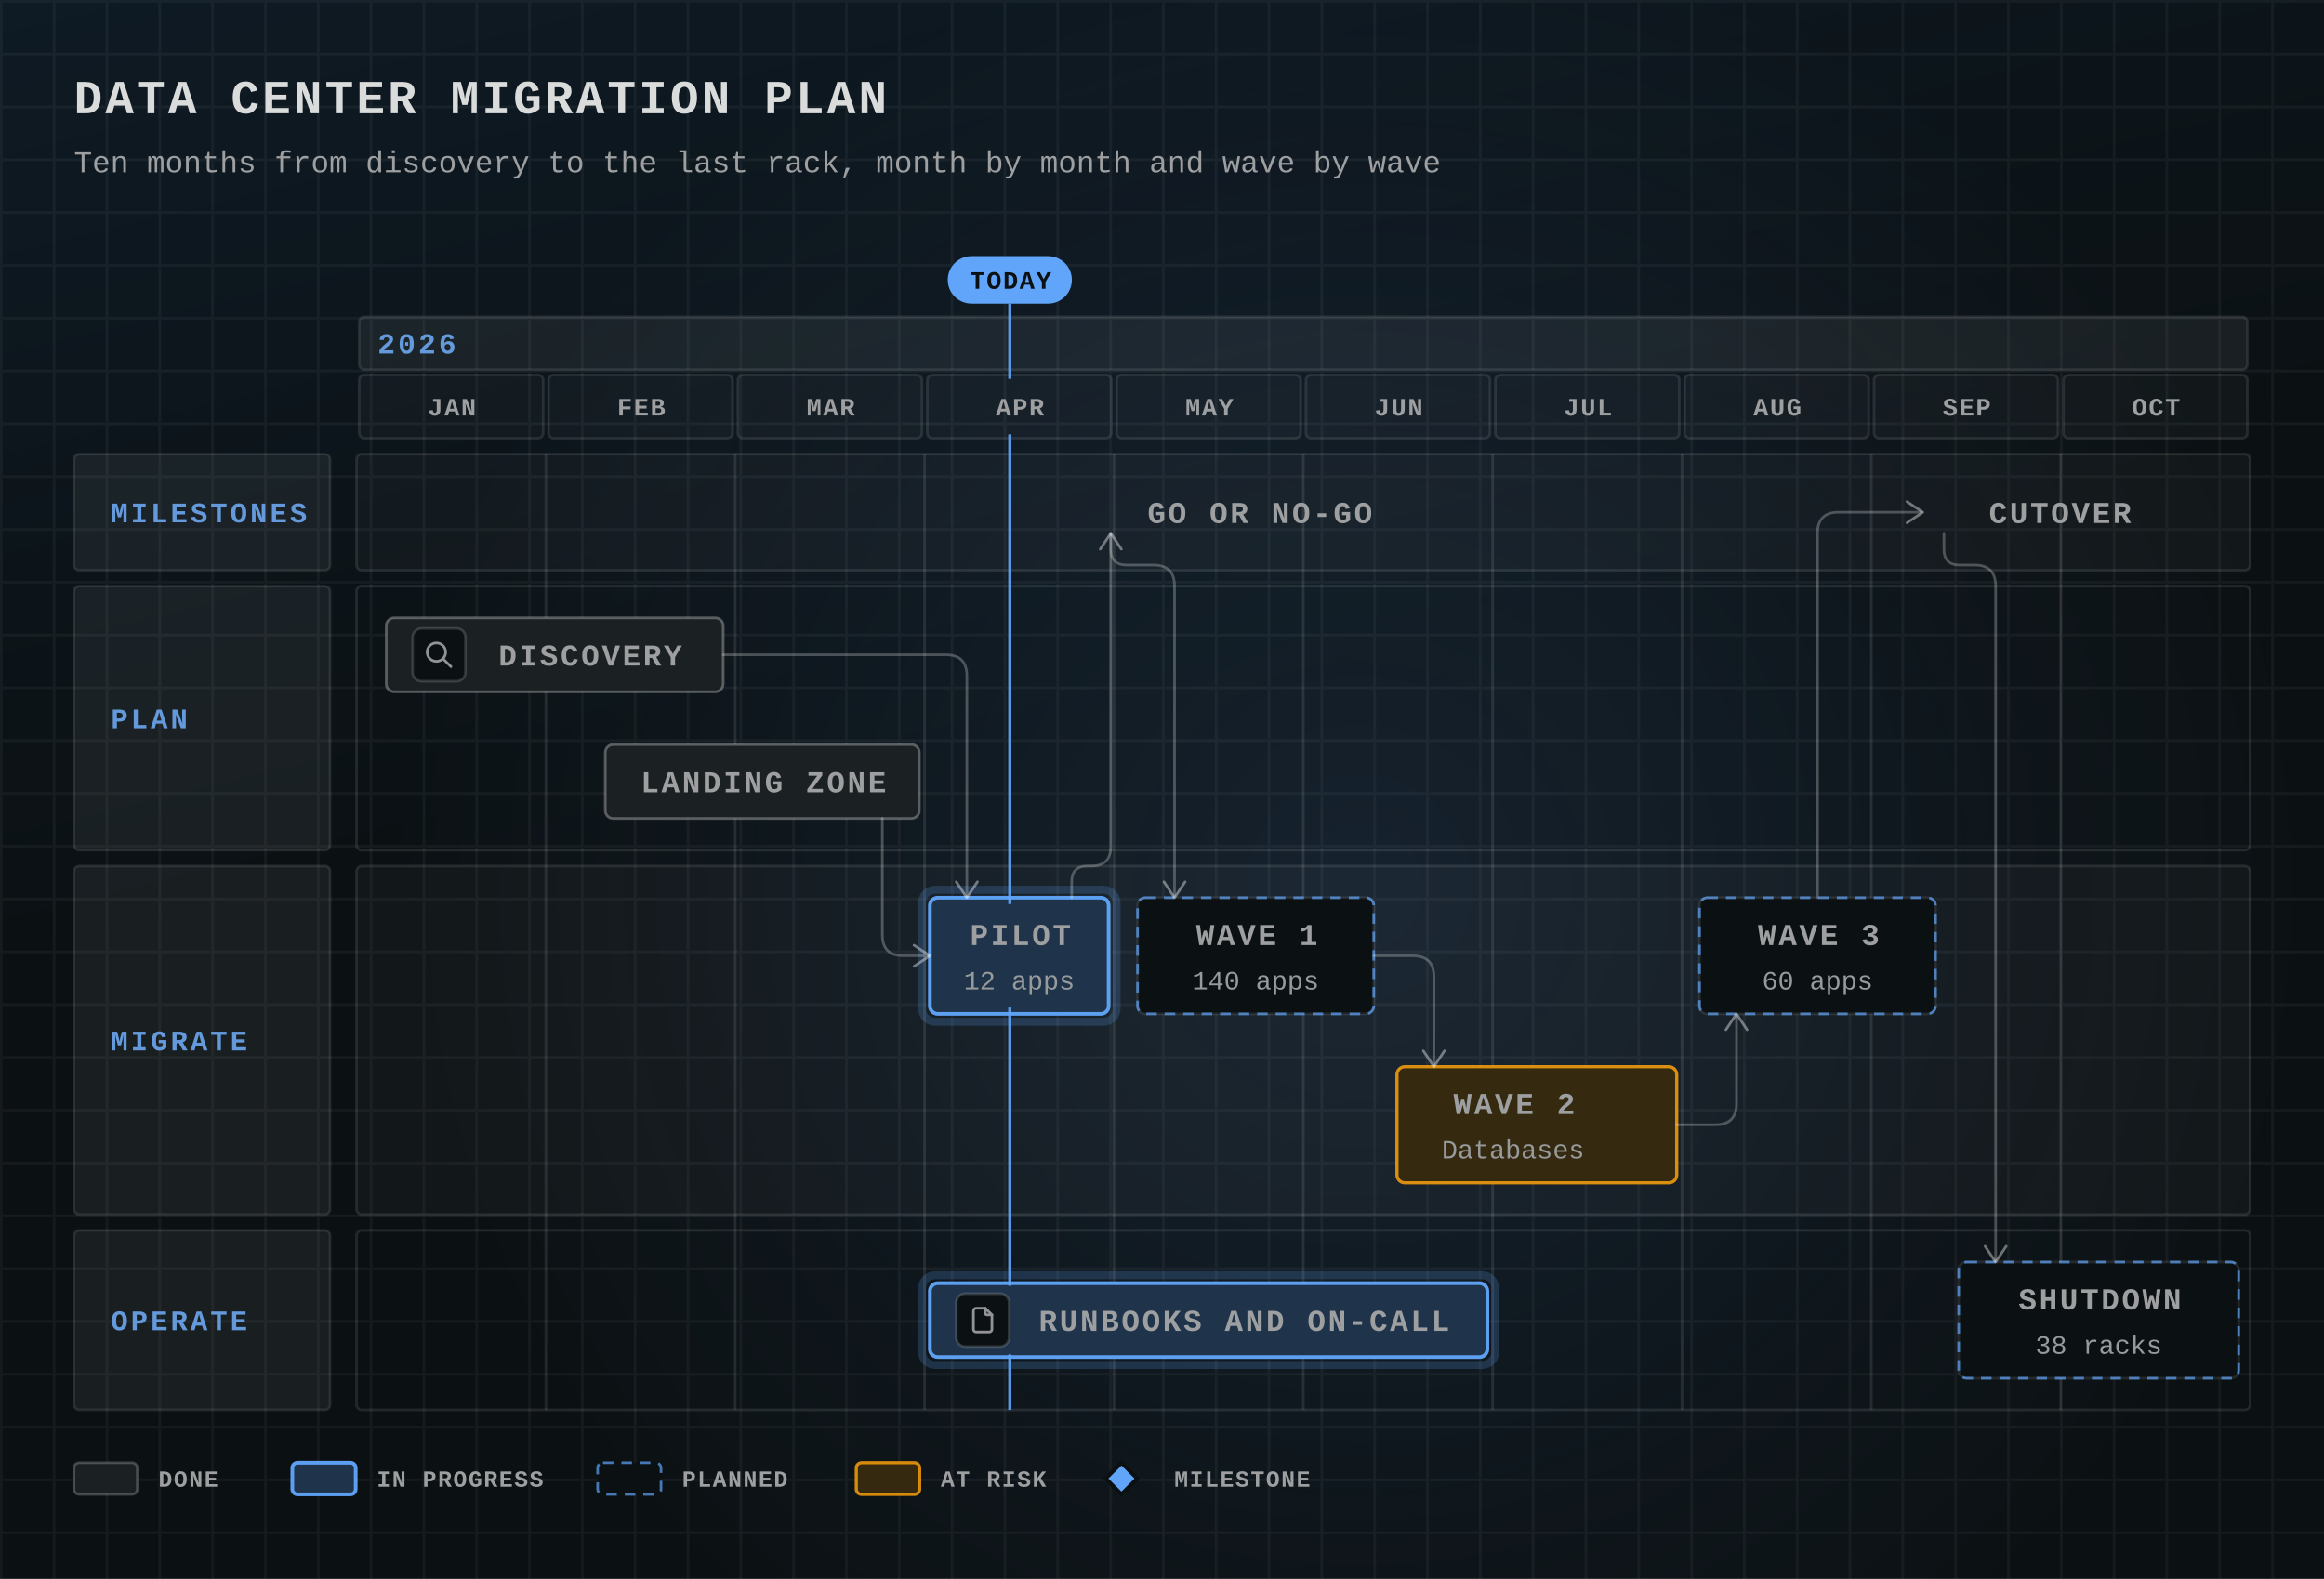
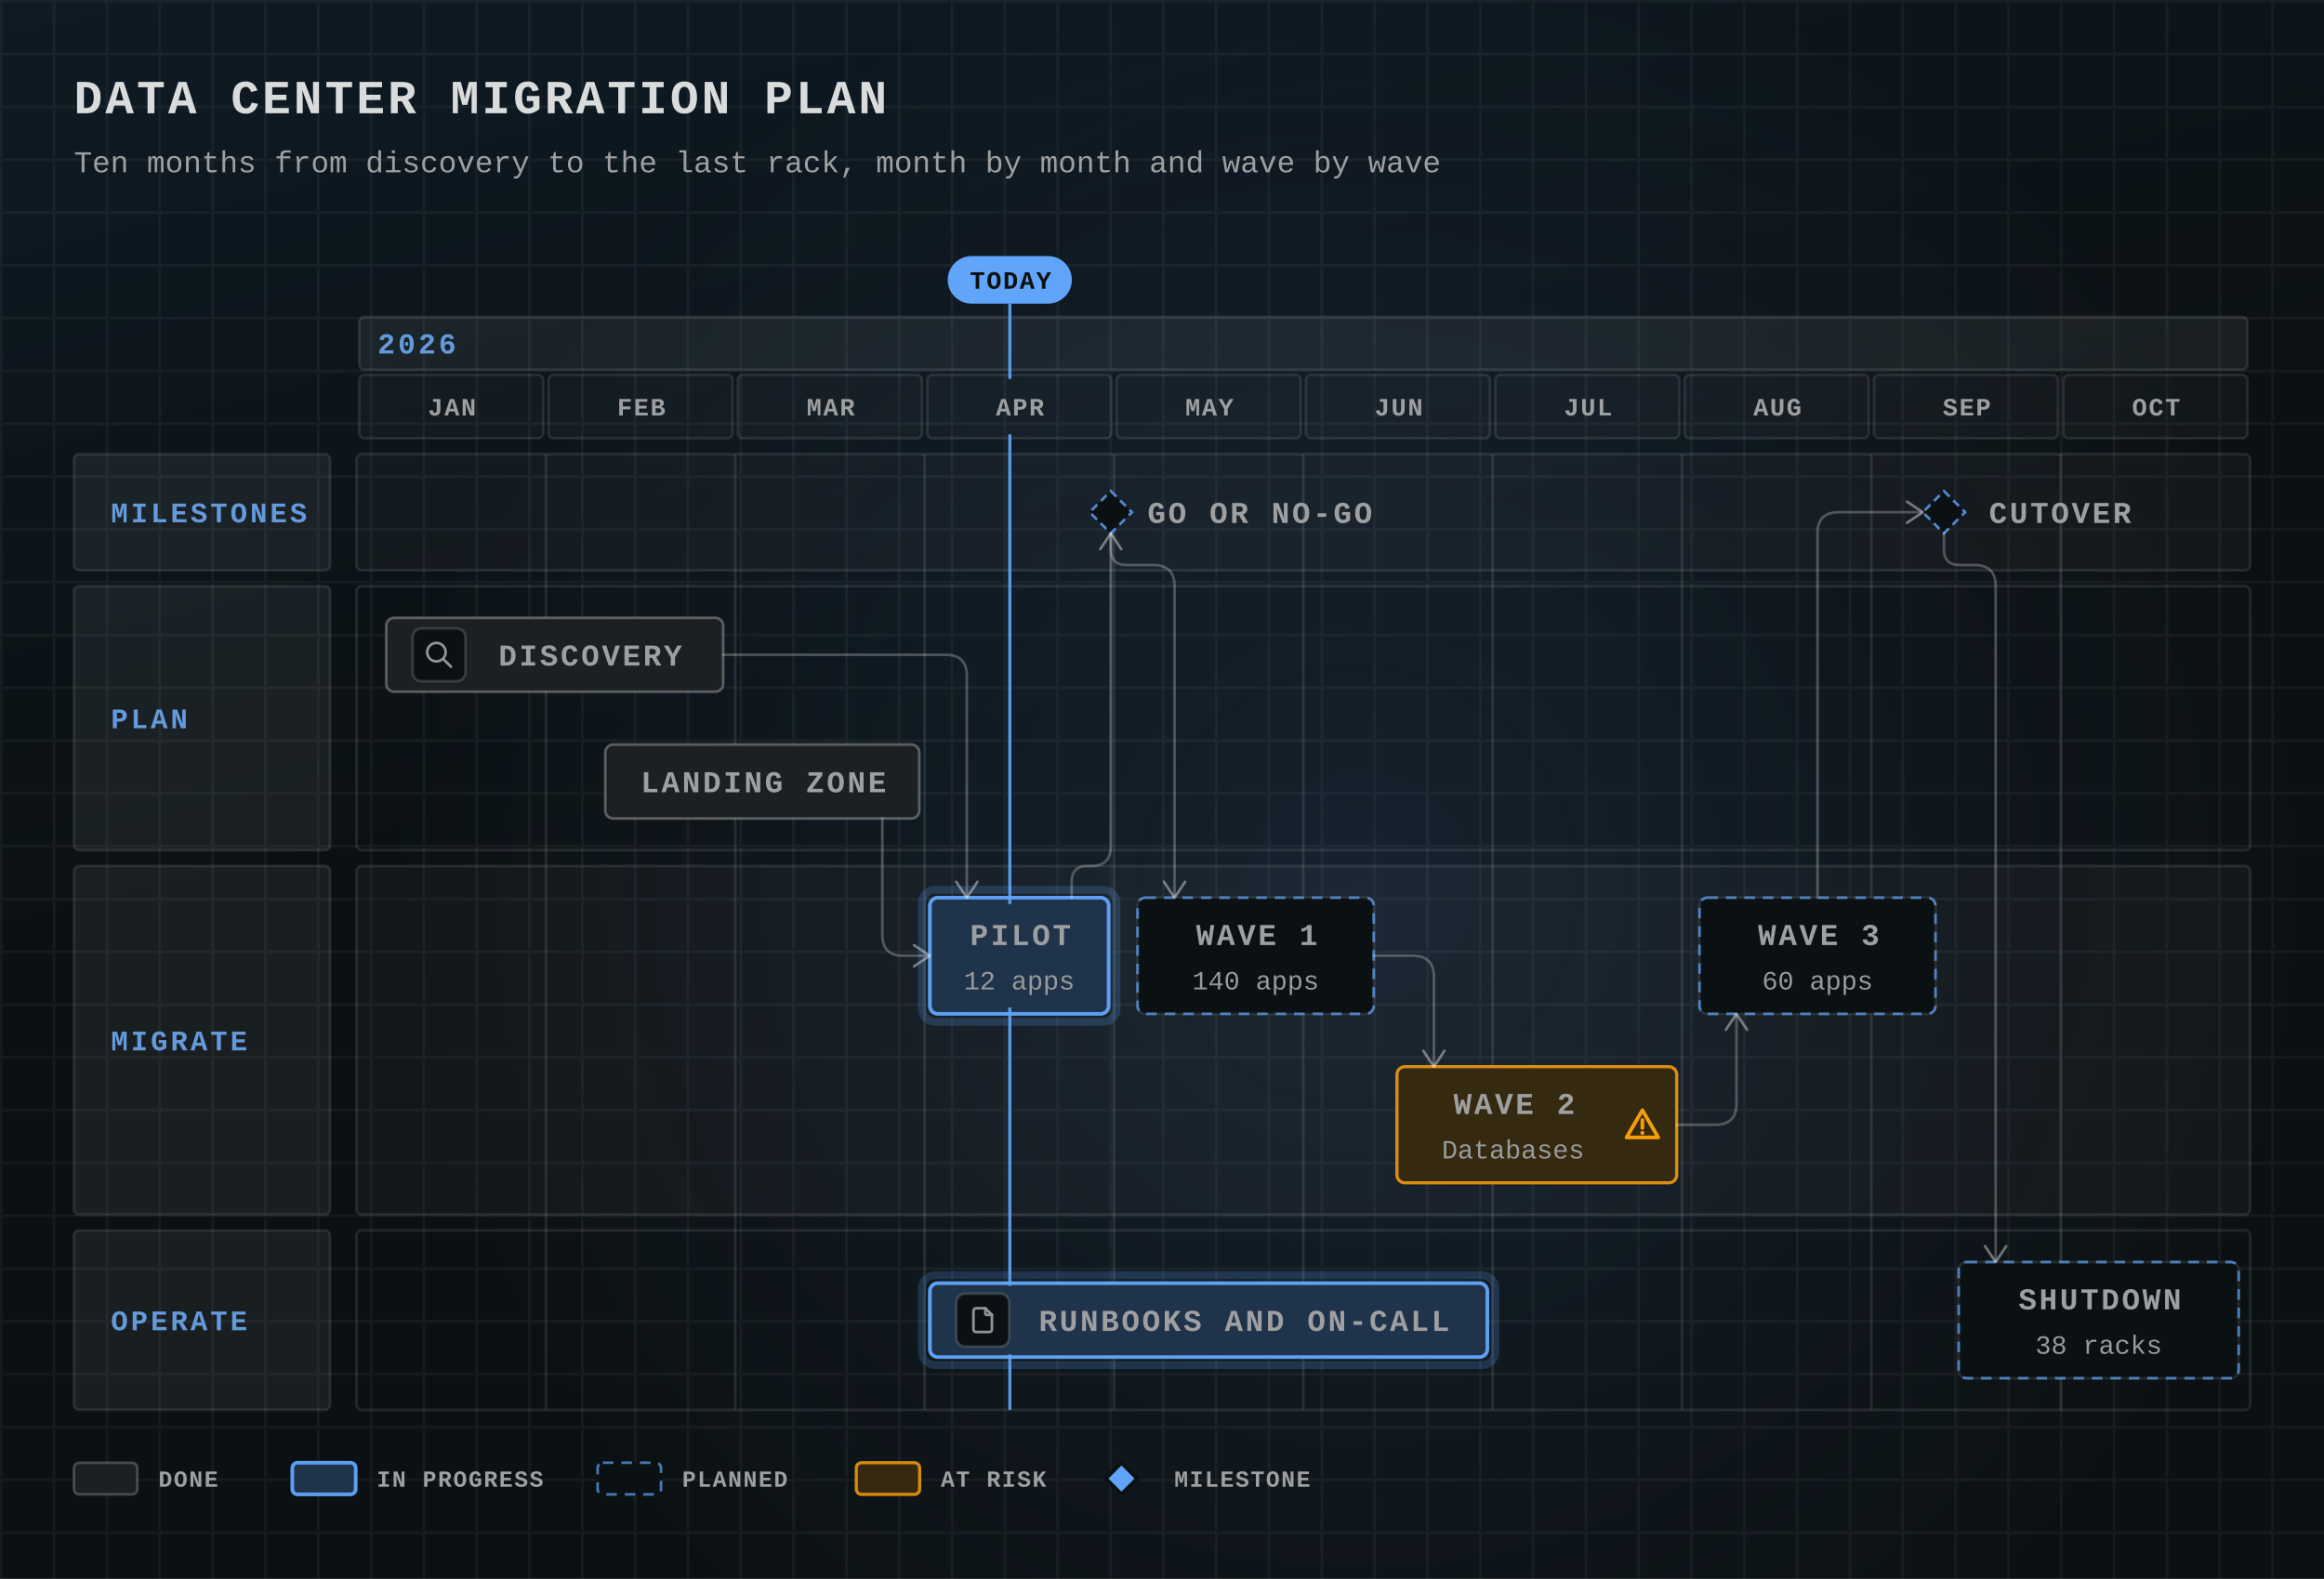
<svg xmlns="http://www.w3.org/2000/svg" width="880" height="598" viewBox="0 0 880 598" role="img" aria-labelledby="timeline-cloud-migration-dark-sdw-title timeline-cloud-migration-dark-sdw-desc" font-family="'Geist Mono', ui-monospace, SFMono-Regular, Menlo, Consolas, 'Liberation Mono', monospace">
  <defs>
    <linearGradient id="timeline-cloud-migration-dark-bg" x1="0" y1="0" x2="0.34" y2="0.94">
      <stop offset="0" stop-color="#0e1a24" />
      <stop offset="0.6" stop-color="#0b1012" />
    </linearGradient>
    <pattern id="timeline-cloud-migration-dark-grid" width="20" height="20" patternUnits="userSpaceOnUse">
      <path d="M0 0.5H20M0.5 0V20" fill="none" stroke="#ffffff" stroke-opacity="0.045" stroke-width="1" />
    </pattern>
    <radialGradient id="timeline-cloud-migration-dark-wash" gradientUnits="userSpaceOnUse" cx="514.76" cy="336" r="368.83">
      <stop offset="0" stop-color="#60a5fa" stop-opacity="0.12" />
      <stop offset="1" stop-color="#60a5fa" stop-opacity="0" />
    </radialGradient>
    <symbol id="timeline-cloud-migration-dark-s1" viewBox="0 0 24 24" overflow="visible">
      <path fill="none" stroke="#919394" stroke-linecap="round" stroke-linejoin="round" stroke-width="2" d="M3 10a7 7 0 1 0 14 0a7 7 0 1 0-14 0m18 11l-6-6" />
    </symbol>
    <symbol id="timeline-cloud-migration-dark-s2" viewBox="0 0 24 24" overflow="visible">
      <g fill="none" stroke="#919394" stroke-linecap="round" stroke-linejoin="round" stroke-width="2">
        <path d="M14 3v4a1 1 0 0 0 1 1h4" />
        <path d="M17 21H7a2 2 0 0 1-2-2V5a2 2 0 0 1 2-2h7l5 5v11a2 2 0 0 1-2 2" />
      </g>
    </symbol>
  </defs>
  <rect width="880" height="598" fill="url(#timeline-cloud-migration-dark-bg)" />
  <rect width="880" height="598" fill="url(#timeline-cloud-migration-dark-grid)" />
  <rect width="880" height="598" fill="url(#timeline-cloud-migration-dark-wash)" />
  <text font-size="18" font-weight="700" letter-spacing="1.08" fill="#dadbdb">
    <tspan x="28" y="42.89">DATA CENTER MIGRATION PLAN</tspan>
  </text>
  <text font-size="11.5" font-weight="400" fill="#9d9fa0">
    <tspan x="28" y="65.25">Ten months from discovery to the last rack, month by month and wave by wave</tspan>
  </text>
  <g>
    <rect x="135" y="172" width="717" height="44" rx="2" fill="#ffffff" fill-opacity="0.03" stroke="#ffffff" stroke-opacity="0.1" stroke-width="1" />
    <rect x="28" y="172" width="97" height="44" rx="2" fill="#ffffff" fill-opacity="0.06" stroke="#ffffff" stroke-opacity="0.1" stroke-width="1" />
    <text font-size="10.75" font-weight="700" letter-spacing="1.08" fill="#649adb">
      <tspan x="42" y="197.82">MILESTONES</tspan>
    </text>
    <rect x="135" y="222" width="717" height="100" rx="2" fill="#ffffff" fill-opacity="0" stroke="#ffffff" stroke-opacity="0.1" stroke-width="1" />
    <rect x="28" y="222" width="97" height="100" rx="2" fill="#ffffff" fill-opacity="0.06" stroke="#ffffff" stroke-opacity="0.1" stroke-width="1" />
    <text font-size="10.75" font-weight="700" letter-spacing="1.08" fill="#649adb">
      <tspan x="42" y="275.82">PLAN</tspan>
    </text>
    <rect x="135" y="328" width="717" height="132" rx="2" fill="#ffffff" fill-opacity="0.03" stroke="#ffffff" stroke-opacity="0.1" stroke-width="1" />
    <rect x="28" y="328" width="97" height="132" rx="2" fill="#ffffff" fill-opacity="0.06" stroke="#ffffff" stroke-opacity="0.1" stroke-width="1" />
    <text font-size="10.75" font-weight="700" letter-spacing="1.08" fill="#649adb">
      <tspan x="42" y="397.82">MIGRATE</tspan>
    </text>
    <rect x="135" y="466" width="717" height="68" rx="2" fill="#ffffff" fill-opacity="0" stroke="#ffffff" stroke-opacity="0.1" stroke-width="1" />
    <rect x="28" y="466" width="97" height="68" rx="2" fill="#ffffff" fill-opacity="0.06" stroke="#ffffff" stroke-opacity="0.1" stroke-width="1" />
    <text font-size="10.75" font-weight="700" letter-spacing="1.08" fill="#649adb">
      <tspan x="42" y="503.82">OPERATE</tspan>
    </text>
    <rect x="136" y="120" width="715" height="20" rx="2" fill="#ffffff" fill-opacity="0.06" stroke="#ffffff" stroke-opacity="0.1" stroke-width="1" />
    <text font-size="11" font-weight="700" letter-spacing="1.1" fill="#649adb">
      <tspan x="143" y="133.91">2026</tspan>
    </text>
    <rect x="136" y="142" width="69.7" height="24" rx="2" fill="#ffffff" fill-opacity="0.03" stroke="#ffffff" stroke-opacity="0.1" stroke-width="1" />
    <text font-size="9.5" font-weight="700" letter-spacing="0.57" fill="#9d9fa0" text-anchor="middle">
      <tspan x="171.14" y="157.37">JAN</tspan>
    </text>
    <rect x="207.7" y="142" width="69.7" height="24" rx="2" fill="#ffffff" fill-opacity="0.03" stroke="#ffffff" stroke-opacity="0.1" stroke-width="1" />
    <text font-size="9.5" font-weight="700" letter-spacing="0.57" fill="#9d9fa0" text-anchor="middle">
      <tspan x="242.83" y="157.37">FEB</tspan>
    </text>
    <rect x="279.4" y="142" width="69.7" height="24" rx="2" fill="#ffffff" fill-opacity="0.03" stroke="#ffffff" stroke-opacity="0.1" stroke-width="1" />
    <text font-size="9.5" font-weight="700" letter-spacing="0.57" fill="#9d9fa0" text-anchor="middle">
      <tspan x="314.54" y="157.37">MAR</tspan>
    </text>
    <rect x="351.1" y="142" width="69.7" height="24" rx="2" fill="#ffffff" fill-opacity="0.03" stroke="#ffffff" stroke-opacity="0.1" stroke-width="1" />
    <text font-size="9.5" font-weight="700" letter-spacing="0.57" fill="#9d9fa0" text-anchor="middle">
      <tspan x="386.24" y="157.37">APR</tspan>
    </text>
    <rect x="422.8" y="142" width="69.7" height="24" rx="2" fill="#ffffff" fill-opacity="0.03" stroke="#ffffff" stroke-opacity="0.1" stroke-width="1" />
    <text font-size="9.5" font-weight="700" letter-spacing="0.57" fill="#9d9fa0" text-anchor="middle">
      <tspan x="457.94" y="157.37">MAY</tspan>
    </text>
    <rect x="494.5" y="142" width="69.7" height="24" rx="2" fill="#ffffff" fill-opacity="0.03" stroke="#ffffff" stroke-opacity="0.1" stroke-width="1" />
    <text font-size="9.5" font-weight="700" letter-spacing="0.57" fill="#9d9fa0" text-anchor="middle">
      <tspan x="529.64" y="157.37">JUN</tspan>
    </text>
    <rect x="566.2" y="142" width="69.7" height="24" rx="2" fill="#ffffff" fill-opacity="0.03" stroke="#ffffff" stroke-opacity="0.1" stroke-width="1" />
    <text font-size="9.5" font-weight="700" letter-spacing="0.57" fill="#9d9fa0" text-anchor="middle">
      <tspan x="601.34" y="157.37">JUL</tspan>
    </text>
    <rect x="637.9" y="142" width="69.7" height="24" rx="2" fill="#ffffff" fill-opacity="0.03" stroke="#ffffff" stroke-opacity="0.1" stroke-width="1" />
    <text font-size="9.5" font-weight="700" letter-spacing="0.57" fill="#9d9fa0" text-anchor="middle">
      <tspan x="673.04" y="157.37">AUG</tspan>
    </text>
    <rect x="709.6" y="142" width="69.7" height="24" rx="2" fill="#ffffff" fill-opacity="0.03" stroke="#ffffff" stroke-opacity="0.1" stroke-width="1" />
    <text font-size="9.5" font-weight="700" letter-spacing="0.57" fill="#9d9fa0" text-anchor="middle">
      <tspan x="744.74" y="157.37">SEP</tspan>
    </text>
    <rect x="781.3" y="142" width="69.7" height="24" rx="2" fill="#ffffff" fill-opacity="0.03" stroke="#ffffff" stroke-opacity="0.1" stroke-width="1" />
    <text font-size="9.5" font-weight="700" letter-spacing="0.57" fill="#9d9fa0" text-anchor="middle">
      <tspan x="816.44" y="157.37">OCT</tspan>
    </text>
    <path d="M206.7 172 V534" fill="none" stroke="#ffffff" stroke-opacity="0.1" stroke-width="1" />
    <path d="M278.4 172 V534" fill="none" stroke="#ffffff" stroke-opacity="0.1" stroke-width="1" />
    <path d="M350.1 172 V534" fill="none" stroke="#ffffff" stroke-opacity="0.1" stroke-width="1" />
    <path d="M421.8 172 V534" fill="none" stroke="#ffffff" stroke-opacity="0.1" stroke-width="1" />
    <path d="M493.5 172 V534" fill="none" stroke="#ffffff" stroke-opacity="0.1" stroke-width="1" />
    <path d="M565.2 172 V534" fill="none" stroke="#ffffff" stroke-opacity="0.1" stroke-width="1" />
    <path d="M636.9 172 V534" fill="none" stroke="#ffffff" stroke-opacity="0.1" stroke-width="1" />
    <path d="M708.6 172 V534" fill="none" stroke="#ffffff" stroke-opacity="0.1" stroke-width="1" />
    <path d="M780.3 172 V534" fill="none" stroke="#ffffff" stroke-opacity="0.1" stroke-width="1" />
-     <g opacity="0">
+     <g>
      <path d="M420.61 186 L428.61 194 L420.61 202 L412.61 194 Z" fill="#0b1012" stroke="#60a5fa" stroke-opacity="0.8" stroke-width="1" stroke-dasharray="3 2" />
      <animate attributeName="opacity" values="0;0;1;1;0;0" keyTimes="0;0.295;0.311;0.901;0.961;1" dur="7.6s" repeatCount="indefinite" />
    </g>
-     <g opacity="0">
+     <g>
      <path d="M736.09 186 L744.09 194 L736.09 202 L728.09 194 Z" fill="#0b1012" stroke="#60a5fa" stroke-opacity="0.8" stroke-width="1" stroke-dasharray="3 2" />
      <animate attributeName="opacity" values="0;0;1;1;0;0" keyTimes="0;0.584;0.6;0.901;0.961;1" dur="7.6s" repeatCount="indefinite" />
    </g>
    <rect x="146.25" y="234" width="127.59" height="28" rx="3" fill="#0b1012" stroke="#ffffff" stroke-opacity="0.1" stroke-width="1" />
    <rect x="146.25" y="234" width="127.59" height="28" rx="3" fill="#ffffff" fill-opacity="0.07" stroke="#ffffff" stroke-opacity="0.22" stroke-width="1">
      <animate attributeName="width" values="0;0;127.59;127.59;127.59;127.59" keyTimes="0;0.043;0.16;0.901;0.961;1" dur="7.6s" repeatCount="indefinite" />
      <animate attributeName="opacity" values="1;1;1;1;0;0" keyTimes="0;0.043;0.16;0.901;0.961;1" dur="7.6s" repeatCount="indefinite" />
    </rect>
    <rect x="229.19" y="282" width="118.91" height="28" rx="3" fill="#0b1012" stroke="#ffffff" stroke-opacity="0.1" stroke-width="1" />
    <rect x="229.19" y="282" width="118.91" height="28" rx="3" fill="#ffffff" fill-opacity="0.07" stroke="#ffffff" stroke-opacity="0.22" stroke-width="1">
      <animate attributeName="width" values="0;0;118.91;118.91;118.91;118.91" keyTimes="0;0.119;0.228;0.901;0.961;1" dur="7.6s" repeatCount="indefinite" />
      <animate attributeName="opacity" values="1;1;1;1;0;0" keyTimes="0;0.119;0.228;0.901;0.961;1" dur="7.6s" repeatCount="indefinite" />
    </rect>
    <rect x="349.1" y="337" width="73.7" height="50" rx="5" fill="none" stroke="#60a5fa" stroke-opacity="0.2" stroke-width="3" />
    <rect x="352.1" y="340" width="67.7" height="44" rx="3" fill="#0b1012" stroke="#ffffff" stroke-opacity="0.1" stroke-width="1" />
    <rect x="352.1" y="340" width="67.7" height="44" rx="3" fill="#60a5fa" fill-opacity="0.24" stroke="#60a5fa" stroke-opacity="0.95" stroke-width="1.4">
      <animate attributeName="width" values="0;0;67.7;67.7;67.7;67.7" keyTimes="0;0.232;0.294;0.901;0.961;1" dur="7.6s" repeatCount="indefinite" />
      <animate attributeName="opacity" values="1;1;1;1;0;0" keyTimes="0;0.232;0.294;0.901;0.961;1" dur="7.6s" repeatCount="indefinite" />
    </rect>
    <rect x="430.74" y="340" width="89.44" height="44" rx="3" fill="#0b1012" stroke="#ffffff" stroke-opacity="0.1" stroke-width="1" />
    <rect x="430.74" y="340" width="89.44" height="44" rx="3" fill="none" stroke="#60a5fa" stroke-opacity="0.7" stroke-width="1" stroke-dasharray="4 3">
      <animate attributeName="width" values="0;0;89.44;89.44;89.44;89.44" keyTimes="0;0.304;0.386;0.901;0.961;1" dur="7.6s" repeatCount="indefinite" />
      <animate attributeName="opacity" values="1;1;1;1;0;0" keyTimes="0;0.304;0.386;0.901;0.961;1" dur="7.6s" repeatCount="indefinite" />
    </rect>
    <rect x="528.96" y="404" width="105.94" height="44" rx="3" fill="#0b1012" stroke="#ffffff" stroke-opacity="0.1" stroke-width="1" />
    <rect x="528.96" y="404" width="105.94" height="44" rx="3" fill="#f59e0b" fill-opacity="0.18" stroke="#f59e0b" stroke-opacity="0.85" stroke-width="1.2">
      <animate attributeName="width" values="0;0;105.94;105.94;105.94;105.94" keyTimes="0;0.394;0.492;0.901;0.961;1" dur="7.6s" repeatCount="indefinite" />
      <animate attributeName="opacity" values="1;1;1;1;0;0" keyTimes="0;0.394;0.492;0.901;0.961;1" dur="7.6s" repeatCount="indefinite" />
    </rect>
-     <g opacity="0">
+     <g>
      <path d="M621.9 420.5 L627.9 430.8 L615.9 430.8 Z" fill="none" stroke="#f59e0b" stroke-width="1.4" stroke-linejoin="round" />
      <path d="M621.9 424.2 V427.2" stroke="#f59e0b" stroke-width="1.4" stroke-linecap="round" />
      <circle cx="621.9" cy="429.1" r="0.77" fill="#f59e0b" />
      <animate attributeName="opacity" values="0;0;1;1;0;0" keyTimes="0;0.492;0.507;0.901;0.961;1" dur="7.6s" repeatCount="indefinite" />
    </g>
    <rect x="643.53" y="340" width="89.36" height="44" rx="3" fill="#0b1012" stroke="#ffffff" stroke-opacity="0.1" stroke-width="1" />
    <rect x="643.53" y="340" width="89.36" height="44" rx="3" fill="none" stroke="#60a5fa" stroke-opacity="0.7" stroke-width="1" stroke-dasharray="4 3">
      <animate attributeName="width" values="0;0;89.36;89.36;89.36;89.36" keyTimes="0;0.499;0.582;0.901;0.961;1" dur="7.6s" repeatCount="indefinite" />
      <animate attributeName="opacity" values="1;1;1;1;0;0" keyTimes="0;0.499;0.582;0.901;0.961;1" dur="7.6s" repeatCount="indefinite" />
    </rect>
    <rect x="349.1" y="483" width="217.1" height="34" rx="5" fill="none" stroke="#60a5fa" stroke-opacity="0.2" stroke-width="3" />
    <rect x="352.1" y="486" width="211.1" height="28" rx="3" fill="#0b1012" stroke="#ffffff" stroke-opacity="0.1" stroke-width="1" />
    <rect x="352.1" y="486" width="211.1" height="28" rx="3" fill="#60a5fa" fill-opacity="0.24" stroke="#60a5fa" stroke-opacity="0.95" stroke-width="1.4">
      <animate attributeName="width" values="0;0;211.1;211.1;211.1;211.1" keyTimes="0;0.232;0.426;0.901;0.961;1" dur="7.6s" repeatCount="indefinite" />
      <animate attributeName="opacity" values="1;1;1;1;0;0" keyTimes="0;0.232;0.426;0.901;0.961;1" dur="7.6s" repeatCount="indefinite" />
    </rect>
    <rect x="741.67" y="478" width="106.02" height="44" rx="3" fill="#0b1012" stroke="#ffffff" stroke-opacity="0.1" stroke-width="1" />
    <rect x="741.67" y="478" width="106.02" height="44" rx="3" fill="none" stroke="#60a5fa" stroke-opacity="0.7" stroke-width="1" stroke-dasharray="4 3">
      <animate attributeName="width" values="0;0;106.02;106.02;106.02;106.02" keyTimes="0;0.59;0.687;0.901;0.961;1" dur="7.6s" repeatCount="indefinite" />
      <animate attributeName="opacity" values="1;1;1;1;0;0" keyTimes="0;0.59;0.687;0.901;0.961;1" dur="7.6s" repeatCount="indefinite" />
    </rect>
    <path d="M382.37 115 V143.5 M382.37 164.5 V342.4 M382.37 381.6 V487 M382.37 513 V534" fill="none" stroke="#60a5fa" stroke-opacity="0.9" stroke-width="1.2" />
    <rect x="358.87" y="97" width="47" height="18" rx="9" fill="none" stroke="#60a5fa" stroke-width="1" opacity="0">
      <animate attributeName="stroke-width" values="1;7" dur="1.8s" repeatCount="indefinite" />
      <animate attributeName="opacity" values="0.55;0" dur="1.8s" repeatCount="indefinite" />
    </rect>
    <rect x="358.87" y="97" width="47" height="18" rx="9" fill="#60a5fa" />
    <text font-size="9.5" font-weight="700" letter-spacing="0.57" fill="#0b1012" text-anchor="middle">
      <tspan x="382.66" y="109.37">TODAY</tspan>
    </text>
    <rect x="28" y="554" width="24" height="12" rx="2" fill="#0b1012" />
    <rect x="28" y="554" width="24" height="12" rx="2" fill="#ffffff" fill-opacity="0.07" stroke="#ffffff" stroke-opacity="0.22" stroke-width="1" />
    <text font-size="8.75" font-weight="700" letter-spacing="0.53" fill="#9d9fa0">
      <tspan x="60" y="563.11">DONE</tspan>
    </text>
    <rect x="110.69" y="554" width="24" height="12" rx="2" fill="#0b1012" />
    <rect x="110.69" y="554" width="24" height="12" rx="2" fill="#60a5fa" fill-opacity="0.24" stroke="#60a5fa" stroke-opacity="0.95" stroke-width="1.4" />
    <text font-size="8.75" font-weight="700" letter-spacing="0.53" fill="#9d9fa0">
      <tspan x="142.69" y="563.11">IN PROGRESS</tspan>
    </text>
    <rect x="226.3" y="554" width="24" height="12" rx="2" fill="#0b1012" />
    <rect x="226.3" y="554" width="24" height="12" rx="2" fill="none" stroke="#60a5fa" stroke-opacity="0.7" stroke-width="1" stroke-dasharray="4 3" />
    <text font-size="8.75" font-weight="700" letter-spacing="0.53" fill="#9d9fa0">
      <tspan x="258.3" y="563.11">PLANNED</tspan>
    </text>
    <rect x="324.23" y="554" width="24" height="12" rx="2" fill="#0b1012" />
    <rect x="324.23" y="554" width="24" height="12" rx="2" fill="#f59e0b" fill-opacity="0.18" stroke="#f59e0b" stroke-opacity="0.85" stroke-width="1.2" />
    <text font-size="8.75" font-weight="700" letter-spacing="0.53" fill="#9d9fa0">
      <tspan x="356.23" y="563.11">AT RISK</tspan>
    </text>
    <path d="M424.65 554 L430.65 560 L424.65 566 L418.65 560 Z" fill="#60a5fa" stroke="#0b1012" stroke-width="1.5" />
    <text font-size="8.75" font-weight="700" letter-spacing="0.53" fill="#9d9fa0">
      <tspan x="444.65" y="563.11">MILESTONE</tspan>
    </text>
  </g>
  <g id="timeline-cloud-migration-dark-e-e1">
    <path d="M273.84 248 L358.1 248 Q366.1 248 366.1 256 L366.1 339.5" fill="none" stroke="#ffffff" stroke-opacity="0.25" stroke-width="1" stroke-linecap="round" stroke-linejoin="round" />
    <path d="M362.1 334 L366.1 340 L370.1 334" fill="none" stroke="#ffffff" stroke-opacity="0.4" stroke-width="1" stroke-linecap="round" stroke-linejoin="round" />
    <path d="M273.84 248 L358.1 248 Q366.1 248 366.1 256 L366.1 339.5" fill="none" stroke="#60a5fa" stroke-opacity="0.5" stroke-width="1.2" stroke-linecap="round" stroke-linejoin="round" pathLength="1" stroke-dasharray="1 1" stroke-dashoffset="1" opacity="0">
      <animate attributeName="stroke-dashoffset" values="1;1;0;0" keyTimes="0;0.151;0.22;1" calcMode="spline" keySplines="0 0 1 1;0.65 0 0.35 1;0 0 1 1" dur="8.283s" repeatCount="indefinite" />
      <animate attributeName="opacity" values="0;0;1;1;0;0" keyTimes="0;0.151;0.173;0.9;0.922;1" dur="8.283s" repeatCount="indefinite" />
    </path>
    <g opacity="0">
      <path d="M362.1 334 L366.1 340 L370.1 334" fill="none" stroke="#60a5fa" stroke-opacity="0.7" stroke-width="1" stroke-linecap="round" stroke-linejoin="round" />
      <animate attributeName="opacity" values="0;0;1;1;0;0" keyTimes="0;0.22;0.242;0.9;0.922;1" dur="8.283s" repeatCount="indefinite" />
    </g>
  </g>
  <g id="timeline-cloud-migration-dark-e-e2">
    <path d="M334.1 310 L334.1 354 Q334.1 362 342.1 362 L351.6 362" fill="none" stroke="#ffffff" stroke-opacity="0.25" stroke-width="1" stroke-linecap="round" stroke-linejoin="round" />
    <path d="M346.1 366 L352.1 362 L346.1 358" fill="none" stroke="#ffffff" stroke-opacity="0.4" stroke-width="1" stroke-linecap="round" stroke-linejoin="round" />
  </g>
  <g id="timeline-cloud-migration-dark-e-e3">
    <path d="M405.8 340 L405.8 334 Q405.8 328 411.8 328 L413.21 328 Q420.61 328 420.61 320.6 L420.61 202.5" fill="none" stroke="#ffffff" stroke-opacity="0.25" stroke-width="1" stroke-linecap="round" stroke-linejoin="round" />
    <path d="M424.61 208 L420.61 202 L416.61 208" fill="none" stroke="#ffffff" stroke-opacity="0.4" stroke-width="1" stroke-linecap="round" stroke-linejoin="round" />
    <path d="M405.8 340 L405.8 334 Q405.8 328 411.8 328 L413.21 328 Q420.61 328 420.61 320.6 L420.61 202.5" fill="none" stroke="#60a5fa" stroke-opacity="0.5" stroke-width="1.2" stroke-linecap="round" stroke-linejoin="round" pathLength="1" stroke-dasharray="1 1" stroke-dashoffset="1" opacity="0">
      <animate attributeName="stroke-dashoffset" values="1;1;0;0" keyTimes="0;0.249;0.307;1" calcMode="spline" keySplines="0 0 1 1;0.65 0 0.35 1;0 0 1 1" dur="8.283s" repeatCount="indefinite" />
      <animate attributeName="opacity" values="0;0;1;1;0;0" keyTimes="0;0.249;0.271;0.9;0.922;1" dur="8.283s" repeatCount="indefinite" />
    </path>
    <g opacity="0">
      <path d="M424.61 208 L420.61 202 L416.61 208" fill="none" stroke="#60a5fa" stroke-opacity="0.7" stroke-width="1" stroke-linecap="round" stroke-linejoin="round" />
      <animate attributeName="opacity" values="0;0;1;1;0;0" keyTimes="0;0.307;0.329;0.9;0.922;1" dur="8.283s" repeatCount="indefinite" />
    </g>
  </g>
  <g id="timeline-cloud-migration-dark-e-e4">
    <path d="M420.61 202 L420.61 208 Q420.61 214 426.61 214 L436.74 214 Q444.74 214 444.74 222 L444.74 339.5" fill="none" stroke="#ffffff" stroke-opacity="0.25" stroke-width="1" stroke-linecap="round" stroke-linejoin="round" />
    <path d="M440.74 334 L444.74 340 L448.74 334" fill="none" stroke="#ffffff" stroke-opacity="0.4" stroke-width="1" stroke-linecap="round" stroke-linejoin="round" />
    <path d="M420.61 202 L420.61 208 Q420.61 214 426.61 214 L436.74 214 Q444.74 214 444.74 222 L444.74 339.5" fill="none" stroke="#60a5fa" stroke-opacity="0.5" stroke-width="1.2" stroke-linecap="round" stroke-linejoin="round" pathLength="1" stroke-dasharray="1 1" stroke-dashoffset="1" opacity="0">
      <animate attributeName="stroke-dashoffset" values="1;1;0;0" keyTimes="0;0.336;0.397;1" calcMode="spline" keySplines="0 0 1 1;0.65 0 0.35 1;0 0 1 1" dur="8.283s" repeatCount="indefinite" />
      <animate attributeName="opacity" values="0;0;1;1;0;0" keyTimes="0;0.336;0.358;0.9;0.922;1" dur="8.283s" repeatCount="indefinite" />
    </path>
    <g opacity="0">
      <path d="M440.74 334 L444.74 340 L448.74 334" fill="none" stroke="#60a5fa" stroke-opacity="0.7" stroke-width="1" stroke-linecap="round" stroke-linejoin="round" />
      <animate attributeName="opacity" values="0;0;1;1;0;0" keyTimes="0;0.397;0.419;0.9;0.922;1" dur="8.283s" repeatCount="indefinite" />
    </g>
  </g>
  <g id="timeline-cloud-migration-dark-e-e5">
    <path d="M520.18 362 L534.96 362 Q542.96 362 542.96 370 L542.96 403.5" fill="none" stroke="#ffffff" stroke-opacity="0.25" stroke-width="1" stroke-linecap="round" stroke-linejoin="round" />
    <path d="M538.96 398 L542.96 404 L546.96 398" fill="none" stroke="#ffffff" stroke-opacity="0.4" stroke-width="1" stroke-linecap="round" stroke-linejoin="round" />
    <path d="M520.18 362 L534.96 362 Q542.96 362 542.96 370 L542.96 403.5" fill="none" stroke="#60a5fa" stroke-opacity="0.5" stroke-width="1.2" stroke-linecap="round" stroke-linejoin="round" pathLength="1" stroke-dasharray="1 1" stroke-dashoffset="1" opacity="0">
      <animate attributeName="stroke-dashoffset" values="1;1;0;0" keyTimes="0;0.426;0.474;1" calcMode="spline" keySplines="0 0 1 1;0.65 0 0.35 1;0 0 1 1" dur="8.283s" repeatCount="indefinite" />
      <animate attributeName="opacity" values="0;0;1;1;0;0" keyTimes="0;0.426;0.448;0.9;0.922;1" dur="8.283s" repeatCount="indefinite" />
    </path>
    <g opacity="0">
      <path d="M538.96 398 L542.96 404 L546.96 398" fill="none" stroke="#60a5fa" stroke-opacity="0.7" stroke-width="1" stroke-linecap="round" stroke-linejoin="round" />
      <animate attributeName="opacity" values="0;0;1;1;0;0" keyTimes="0;0.474;0.496;0.9;0.922;1" dur="8.283s" repeatCount="indefinite" />
    </g>
  </g>
  <g id="timeline-cloud-migration-dark-e-e6">
    <path d="M634.9 426 L649.53 426 Q657.53 426 657.53 418 L657.53 384.5" fill="none" stroke="#ffffff" stroke-opacity="0.25" stroke-width="1" stroke-linecap="round" stroke-linejoin="round" />
    <path d="M661.53 390 L657.53 384 L653.53 390" fill="none" stroke="#ffffff" stroke-opacity="0.4" stroke-width="1" stroke-linecap="round" stroke-linejoin="round" />
    <path d="M634.9 426 L649.53 426 Q657.53 426 657.53 418 L657.53 384.5" fill="none" stroke="#60a5fa" stroke-opacity="0.5" stroke-width="1.2" stroke-linecap="round" stroke-linejoin="round" pathLength="1" stroke-dasharray="1 1" stroke-dashoffset="1" opacity="0">
      <animate attributeName="stroke-dashoffset" values="1;1;0;0" keyTimes="0;0.503;0.552;1" calcMode="spline" keySplines="0 0 1 1;0.65 0 0.35 1;0 0 1 1" dur="8.283s" repeatCount="indefinite" />
      <animate attributeName="opacity" values="0;0;1;1;0;0" keyTimes="0;0.503;0.525;0.9;0.922;1" dur="8.283s" repeatCount="indefinite" />
    </path>
    <g opacity="0">
      <path d="M661.53 390 L657.53 384 L653.53 390" fill="none" stroke="#60a5fa" stroke-opacity="0.7" stroke-width="1" stroke-linecap="round" stroke-linejoin="round" />
      <animate attributeName="opacity" values="0;0;1;1;0;0" keyTimes="0;0.552;0.574;0.9;0.922;1" dur="8.283s" repeatCount="indefinite" />
    </g>
  </g>
  <g id="timeline-cloud-migration-dark-e-e7">
    <path d="M688.21 340 L688.21 202 Q688.21 194 696.21 194 L727.59 194" fill="none" stroke="#ffffff" stroke-opacity="0.25" stroke-width="1" stroke-linecap="round" stroke-linejoin="round" />
    <path d="M722.09 198 L728.09 194 L722.09 190" fill="none" stroke="#ffffff" stroke-opacity="0.4" stroke-width="1" stroke-linecap="round" stroke-linejoin="round" />
    <path d="M688.21 340 L688.21 202 Q688.21 194 696.21 194 L727.59 194" fill="none" stroke="#60a5fa" stroke-opacity="0.5" stroke-width="1.2" stroke-linecap="round" stroke-linejoin="round" pathLength="1" stroke-dasharray="1 1" stroke-dashoffset="1" opacity="0">
      <animate attributeName="stroke-dashoffset" values="1;1;0;0" keyTimes="0;0.581;0.651;1" calcMode="spline" keySplines="0 0 1 1;0.65 0 0.35 1;0 0 1 1" dur="8.283s" repeatCount="indefinite" />
      <animate attributeName="opacity" values="0;0;1;1;0;0" keyTimes="0;0.581;0.602;0.9;0.922;1" dur="8.283s" repeatCount="indefinite" />
    </path>
    <g opacity="0">
      <path d="M722.09 198 L728.09 194 L722.09 190" fill="none" stroke="#60a5fa" stroke-opacity="0.7" stroke-width="1" stroke-linecap="round" stroke-linejoin="round" />
      <animate attributeName="opacity" values="0;0;1;1;0;0" keyTimes="0;0.651;0.673;0.9;0.922;1" dur="8.283s" repeatCount="indefinite" />
    </g>
  </g>
  <g id="timeline-cloud-migration-dark-e-e8">
    <path d="M736.09 202 L736.09 208 Q736.09 214 742.09 214 L747.67 214 Q755.67 214 755.67 222 L755.67 477.5" fill="none" stroke="#ffffff" stroke-opacity="0.25" stroke-width="1" stroke-linecap="round" stroke-linejoin="round" />
    <path d="M751.67 472 L755.67 478 L759.67 472" fill="none" stroke="#ffffff" stroke-opacity="0.4" stroke-width="1" stroke-linecap="round" stroke-linejoin="round" />
    <path d="M736.09 202 L736.09 208 Q736.09 214 742.09 214 L747.67 214 Q755.67 214 755.67 222 L755.67 477.5" fill="none" stroke="#60a5fa" stroke-opacity="0.5" stroke-width="1.2" stroke-linecap="round" stroke-linejoin="round" pathLength="1" stroke-dasharray="1 1" stroke-dashoffset="1" opacity="0">
      <animate attributeName="stroke-dashoffset" values="1;1;0;0" keyTimes="0;0.68;0.791;1" calcMode="spline" keySplines="0 0 1 1;0.65 0 0.35 1;0 0 1 1" dur="8.283s" repeatCount="indefinite" />
      <animate attributeName="opacity" values="0;0;1;1;0;0" keyTimes="0;0.68;0.702;0.9;0.922;1" dur="8.283s" repeatCount="indefinite" />
    </path>
    <g opacity="0">
      <path d="M751.67 472 L755.67 478 L759.67 472" fill="none" stroke="#60a5fa" stroke-opacity="0.7" stroke-width="1" stroke-linecap="round" stroke-linejoin="round" />
      <animate attributeName="opacity" values="0;0;1;1;0;0" keyTimes="0;0.791;0.813;0.9;0.922;1" dur="8.283s" repeatCount="indefinite" />
    </g>
  </g>
  <g id="timeline-cloud-migration-dark-n-gate">
    <text font-size="11.5" font-weight="700" letter-spacing="0.92" fill="#9d9fa0" text-anchor="middle">
      <tspan x="477.07" y="198.08">GO OR NO-GO</tspan>
    </text>
  </g>
  <g id="timeline-cloud-migration-dark-n-cutover">
    <text font-size="11.5" font-weight="700" letter-spacing="0.92" fill="#9d9fa0" text-anchor="middle">
      <tspan x="780.05" y="198.08">CUTOVER</tspan>
    </text>
  </g>
  <g id="timeline-cloud-migration-dark-n-discovery">
    <rect x="156.25" y="238" width="20" height="20" rx="3.4" fill="#0b1012" stroke="#ffffff" stroke-opacity="0.16" stroke-width="1" />
    <g opacity="0">
      <rect x="156.25" y="238" width="20" height="20" rx="3.4" fill="#60a5fa" fill-opacity="0.15" stroke="#60a5fa" stroke-opacity="0.65" stroke-width="1" />
      <animate attributeName="opacity" values="0;0;1;1;0;0" keyTimes="0;0.085;0.106;0.918;0.94;1" dur="8.283s" repeatCount="indefinite" />
    </g>
    <use href="#timeline-cloud-migration-dark-s1" x="160.25" y="242" width="12" height="12" />
    <text font-size="11.5" font-weight="700" letter-spacing="0.92" fill="#9d9fa0" text-anchor="middle">
      <tspan x="223.51" y="252.08">DISCOVERY</tspan>
    </text>
  </g>
  <g id="timeline-cloud-migration-dark-n-landing">
    <text font-size="11.5" font-weight="700" letter-spacing="0.92" fill="#9d9fa0" text-anchor="middle">
      <tspan x="289.11" y="300.08">LANDING ZONE</tspan>
    </text>
  </g>
  <g id="timeline-cloud-migration-dark-n-pilot">
    <text font-size="11.5" font-weight="700" letter-spacing="0.92" fill="#9d9fa0" text-anchor="middle">
      <tspan x="386.41" y="357.93">PILOT</tspan>
    </text>
    <text font-size="10" font-weight="400" fill="#979a9b" text-anchor="middle">
      <tspan x="385.95" y="374.75">12 apps</tspan>
    </text>
  </g>
  <g id="timeline-cloud-migration-dark-n-wave1">
    <text font-size="11.5" font-weight="700" letter-spacing="0.92" fill="#9d9fa0" text-anchor="middle">
      <tspan x="475.92" y="357.93">WAVE 1</tspan>
    </text>
    <text font-size="10" font-weight="400" fill="#979a9b" text-anchor="middle">
      <tspan x="475.46" y="374.75">140 apps</tspan>
    </text>
  </g>
  <g id="timeline-cloud-migration-dark-n-wave2">
    <text font-size="11.5" font-weight="700" letter-spacing="0.92" fill="#9d9fa0" text-anchor="middle">
      <tspan x="573.39" y="421.93">WAVE 2</tspan>
    </text>
    <text font-size="10" font-weight="400" fill="#979a9b" text-anchor="middle">
      <tspan x="572.93" y="438.75">Databases</tspan>
    </text>
  </g>
  <g id="timeline-cloud-migration-dark-n-wave3">
    <text font-size="11.5" font-weight="700" letter-spacing="0.92" fill="#9d9fa0" text-anchor="middle">
      <tspan x="688.67" y="357.93">WAVE 3</tspan>
    </text>
    <text font-size="10" font-weight="400" fill="#979a9b" text-anchor="middle">
      <tspan x="688.21" y="374.75">60 apps</tspan>
    </text>
  </g>
  <g id="timeline-cloud-migration-dark-n-runbooks">
    <rect x="362.1" y="490" width="20" height="20" rx="3.4" fill="#0b1012" stroke="#ffffff" stroke-opacity="0.16" stroke-width="1" />
    <g opacity="0">
      <rect x="362.1" y="490" width="20" height="20" rx="3.4" fill="#60a5fa" fill-opacity="0.15" stroke="#60a5fa" stroke-opacity="0.65" stroke-width="1" />
      <animate attributeName="opacity" values="0;0;1;1;0;0" keyTimes="0;0.085;0.106;0.918;0.94;1" dur="8.283s" repeatCount="indefinite" />
    </g>
    <use href="#timeline-cloud-migration-dark-s2" x="366.1" y="494" width="12" height="12" />
    <text font-size="11.5" font-weight="700" letter-spacing="0.92" fill="#9d9fa0" text-anchor="middle">
      <tspan x="471.11" y="504.08">RUNBOOKS AND ON-CALL</tspan>
    </text>
  </g>
  <g id="timeline-cloud-migration-dark-n-exit">
    <text font-size="11.5" font-weight="700" letter-spacing="0.92" fill="#9d9fa0" text-anchor="middle">
      <tspan x="795.14" y="495.93">SHUTDOWN</tspan>
    </text>
    <text font-size="10" font-weight="400" fill="#979a9b" text-anchor="middle">
      <tspan x="794.68" y="512.75">38 racks</tspan>
    </text>
  </g>
  <g id="timeline-cloud-migration-dark-story">
    <path d="M273.84 248 L358.1 248 Q366.1 248 366.1 256 L366.1 339.5" fill="none" stroke="#60a5fa" stroke-opacity="0.6" stroke-width="2.4" pathLength="1" stroke-dasharray="0.14 2" stroke-dashoffset="0.14" opacity="0">
      <animate attributeName="stroke-dashoffset" values="0.14;0.14;-0.86;-1;-1" keyTimes="0;0.151;0.22;0.23;1" calcMode="spline" keySplines="0 0 1 1;0.65 0 0.35 1;0 0 1 1;0 0 1 1" dur="8.283s" repeatCount="indefinite" />
      <animate attributeName="opacity" values="0;0;1;1;0;0" keyTimes="0;0.151;0.152;0.23;0.232;1" dur="8.283s" repeatCount="indefinite" />
    </path>
    <circle r="2.5" fill="#60a5fa" opacity="0">
      <animateMotion path="M273.84 248 L358.1 248 Q366.1 248 366.1 256 L366.1 339.5" dur="8.283s" repeatCount="indefinite" calcMode="spline" keyPoints="0;0;1;1" keyTimes="0;0.151;0.22;1" keySplines="0 0 1 1;0.65 0 0.35 1;0 0 1 1" />
      <animate attributeName="opacity" values="0;0;1;1;0;0" keyTimes="0;0.133;0.151;0.249;0.268;1" dur="8.283s" repeatCount="indefinite" />
    </circle>
    <circle r="2" fill="#60a5fa" opacity="0">
      <animateMotion path="M334.1 310 L334.1 354 Q334.1 362 342.1 362 L351.6 362" dur="8.283s" repeatCount="indefinite" calcMode="spline" keyPoints="0;0;1;1" keyTimes="0;0.439;0.487;1" keySplines="0 0 1 1;0.65 0 0.35 1;0 0 1 1" />
      <animate attributeName="opacity" values="0;0;1;1;0;0" keyTimes="0;0.421;0.439;0.487;0.505;1" dur="8.283s" repeatCount="indefinite" />
    </circle>
    <path d="M405.8 340 L405.8 334 Q405.8 328 411.8 328 L413.21 328 Q420.61 328 420.61 320.6 L420.61 202.5" fill="none" stroke="#60a5fa" stroke-opacity="0.6" stroke-width="2.4" pathLength="1" stroke-dasharray="0.17 2" stroke-dashoffset="0.17" opacity="0">
      <animate attributeName="stroke-dashoffset" values="0.17;0.17;-0.83;-1;-1" keyTimes="0;0.249;0.307;0.317;1" calcMode="spline" keySplines="0 0 1 1;0.65 0 0.35 1;0 0 1 1;0 0 1 1" dur="8.283s" repeatCount="indefinite" />
      <animate attributeName="opacity" values="0;0;1;1;0;0" keyTimes="0;0.249;0.251;0.317;0.318;1" dur="8.283s" repeatCount="indefinite" />
    </path>
    <circle r="2.5" fill="#60a5fa" opacity="0">
      <animateMotion path="M405.8 340 L405.8 334 Q405.8 328 411.8 328 L413.21 328 Q420.61 328 420.61 320.6 L420.61 202.5" dur="8.283s" repeatCount="indefinite" calcMode="spline" keyPoints="0;0;1;1" keyTimes="0;0.249;0.307;1" keySplines="0 0 1 1;0.65 0 0.35 1;0 0 1 1" />
      <animate attributeName="opacity" values="0;0;1;1;0;0" keyTimes="0;0.231;0.249;0.336;0.354;1" dur="8.283s" repeatCount="indefinite" />
    </circle>
    <path d="M420.61 202 L420.61 208 Q420.61 214 426.61 214 L436.74 214 Q444.74 214 444.74 222 L444.74 339.5" fill="none" stroke="#60a5fa" stroke-opacity="0.6" stroke-width="2.4" pathLength="1" stroke-dasharray="0.16 2" stroke-dashoffset="0.16" opacity="0">
      <animate attributeName="stroke-dashoffset" values="0.16;0.16;-0.84;-1;-1" keyTimes="0;0.336;0.397;0.407;1" calcMode="spline" keySplines="0 0 1 1;0.65 0 0.35 1;0 0 1 1;0 0 1 1" dur="8.283s" repeatCount="indefinite" />
      <animate attributeName="opacity" values="0;0;1;1;0;0" keyTimes="0;0.336;0.337;0.407;0.408;1" dur="8.283s" repeatCount="indefinite" />
    </path>
    <circle r="2.5" fill="#60a5fa" opacity="0">
      <animateMotion path="M420.61 202 L420.61 208 Q420.61 214 426.61 214 L436.74 214 Q444.74 214 444.74 222 L444.74 339.5" dur="8.283s" repeatCount="indefinite" calcMode="spline" keyPoints="0;0;1;1" keyTimes="0;0.336;0.397;1" keySplines="0 0 1 1;0.65 0 0.35 1;0 0 1 1" />
      <animate attributeName="opacity" values="0;0;1;1;0;0" keyTimes="0;0.318;0.336;0.426;0.444;1" dur="8.283s" repeatCount="indefinite" />
    </circle>
    <path d="M520.18 362 L534.96 362 Q542.96 362 542.96 370 L542.96 403.5" fill="none" stroke="#60a5fa" stroke-opacity="0.6" stroke-width="2.4" pathLength="1" stroke-dasharray="0.4 2" stroke-dashoffset="0.4" opacity="0">
      <animate attributeName="stroke-dashoffset" values="0.4;0.4;-0.6;-1;-1" keyTimes="0;0.426;0.474;0.494;1" calcMode="spline" keySplines="0 0 1 1;0.65 0 0.35 1;0 0 1 1;0 0 1 1" dur="8.283s" repeatCount="indefinite" />
      <animate attributeName="opacity" values="0;0;1;1;0;0" keyTimes="0;0.426;0.427;0.494;0.495;1" dur="8.283s" repeatCount="indefinite" />
    </path>
    <circle r="2.5" fill="#60a5fa" opacity="0">
      <animateMotion path="M520.18 362 L534.96 362 Q542.96 362 542.96 370 L542.96 403.5" dur="8.283s" repeatCount="indefinite" calcMode="spline" keyPoints="0;0;1;1" keyTimes="0;0.426;0.474;1" keySplines="0 0 1 1;0.65 0 0.35 1;0 0 1 1" />
      <animate attributeName="opacity" values="0;0;1;1;0;0" keyTimes="0;0.408;0.426;0.503;0.522;1" dur="8.283s" repeatCount="indefinite" />
    </circle>
    <path d="M634.9 426 L649.53 426 Q657.53 426 657.53 418 L657.53 384.5" fill="none" stroke="#60a5fa" stroke-opacity="0.6" stroke-width="2.4" pathLength="1" stroke-dasharray="0.41 2" stroke-dashoffset="0.41" opacity="0">
      <animate attributeName="stroke-dashoffset" values="0.41;0.41;-0.59;-1;-1" keyTimes="0;0.503;0.552;0.571;1" calcMode="spline" keySplines="0 0 1 1;0.65 0 0.35 1;0 0 1 1;0 0 1 1" dur="8.283s" repeatCount="indefinite" />
      <animate attributeName="opacity" values="0;0;1;1;0;0" keyTimes="0;0.503;0.505;0.571;0.573;1" dur="8.283s" repeatCount="indefinite" />
    </path>
    <circle r="2.5" fill="#60a5fa" opacity="0">
      <animateMotion path="M634.9 426 L649.53 426 Q657.53 426 657.53 418 L657.53 384.5" dur="8.283s" repeatCount="indefinite" calcMode="spline" keyPoints="0;0;1;1" keyTimes="0;0.503;0.552;1" keySplines="0 0 1 1;0.65 0 0.35 1;0 0 1 1" />
      <animate attributeName="opacity" values="0;0;1;1;0;0" keyTimes="0;0.485;0.503;0.581;0.599;1" dur="8.283s" repeatCount="indefinite" />
    </circle>
    <path d="M688.21 340 L688.21 202 Q688.21 194 696.21 194 L727.59 194" fill="none" stroke="#60a5fa" stroke-opacity="0.6" stroke-width="2.4" pathLength="1" stroke-dasharray="0.14 2" stroke-dashoffset="0.14" opacity="0">
      <animate attributeName="stroke-dashoffset" values="0.14;0.14;-0.86;-1;-1" keyTimes="0;0.581;0.651;0.661;1" calcMode="spline" keySplines="0 0 1 1;0.65 0 0.35 1;0 0 1 1;0 0 1 1" dur="8.283s" repeatCount="indefinite" />
      <animate attributeName="opacity" values="0;0;1;1;0;0" keyTimes="0;0.581;0.582;0.661;0.662;1" dur="8.283s" repeatCount="indefinite" />
    </path>
    <circle r="2.5" fill="#60a5fa" opacity="0">
      <animateMotion path="M688.21 340 L688.21 202 Q688.21 194 696.21 194 L727.59 194" dur="8.283s" repeatCount="indefinite" calcMode="spline" keyPoints="0;0;1;1" keyTimes="0;0.581;0.651;1" keySplines="0 0 1 1;0.65 0 0.35 1;0 0 1 1" />
      <animate attributeName="opacity" values="0;0;1;1;0;0" keyTimes="0;0.563;0.581;0.68;0.698;1" dur="8.283s" repeatCount="indefinite" />
    </circle>
    <path d="M736.09 202 L736.09 208 Q736.09 214 742.09 214 L747.67 214 Q755.67 214 755.67 222 L755.67 477.5" fill="none" stroke="#60a5fa" stroke-opacity="0.6" stroke-width="2.4" pathLength="1" stroke-dasharray="0.09 2" stroke-dashoffset="0.09" opacity="0">
      <animate attributeName="stroke-dashoffset" values="0.09;0.09;-0.91;-1;-1" keyTimes="0;0.68;0.791;0.801;1" calcMode="spline" keySplines="0 0 1 1;0.65 0 0.35 1;0 0 1 1;0 0 1 1" dur="8.283s" repeatCount="indefinite" />
      <animate attributeName="opacity" values="0;0;1;1;0;0" keyTimes="0;0.68;0.681;0.801;0.802;1" dur="8.283s" repeatCount="indefinite" />
    </path>
    <circle r="2.5" fill="#60a5fa" opacity="0">
      <animateMotion path="M736.09 202 L736.09 208 Q736.09 214 742.09 214 L747.67 214 Q755.67 214 755.67 222 L755.67 477.5" dur="8.283s" repeatCount="indefinite" calcMode="spline" keyPoints="0;0;1;1" keyTimes="0;0.68;0.791;1" keySplines="0 0 1 1;0.65 0 0.35 1;0 0 1 1" />
      <animate attributeName="opacity" values="0;0;1;1;0;0" keyTimes="0;0.662;0.68;0.791;0.809;1" dur="8.283s" repeatCount="indefinite" />
    </circle>
  </g>
</svg>
